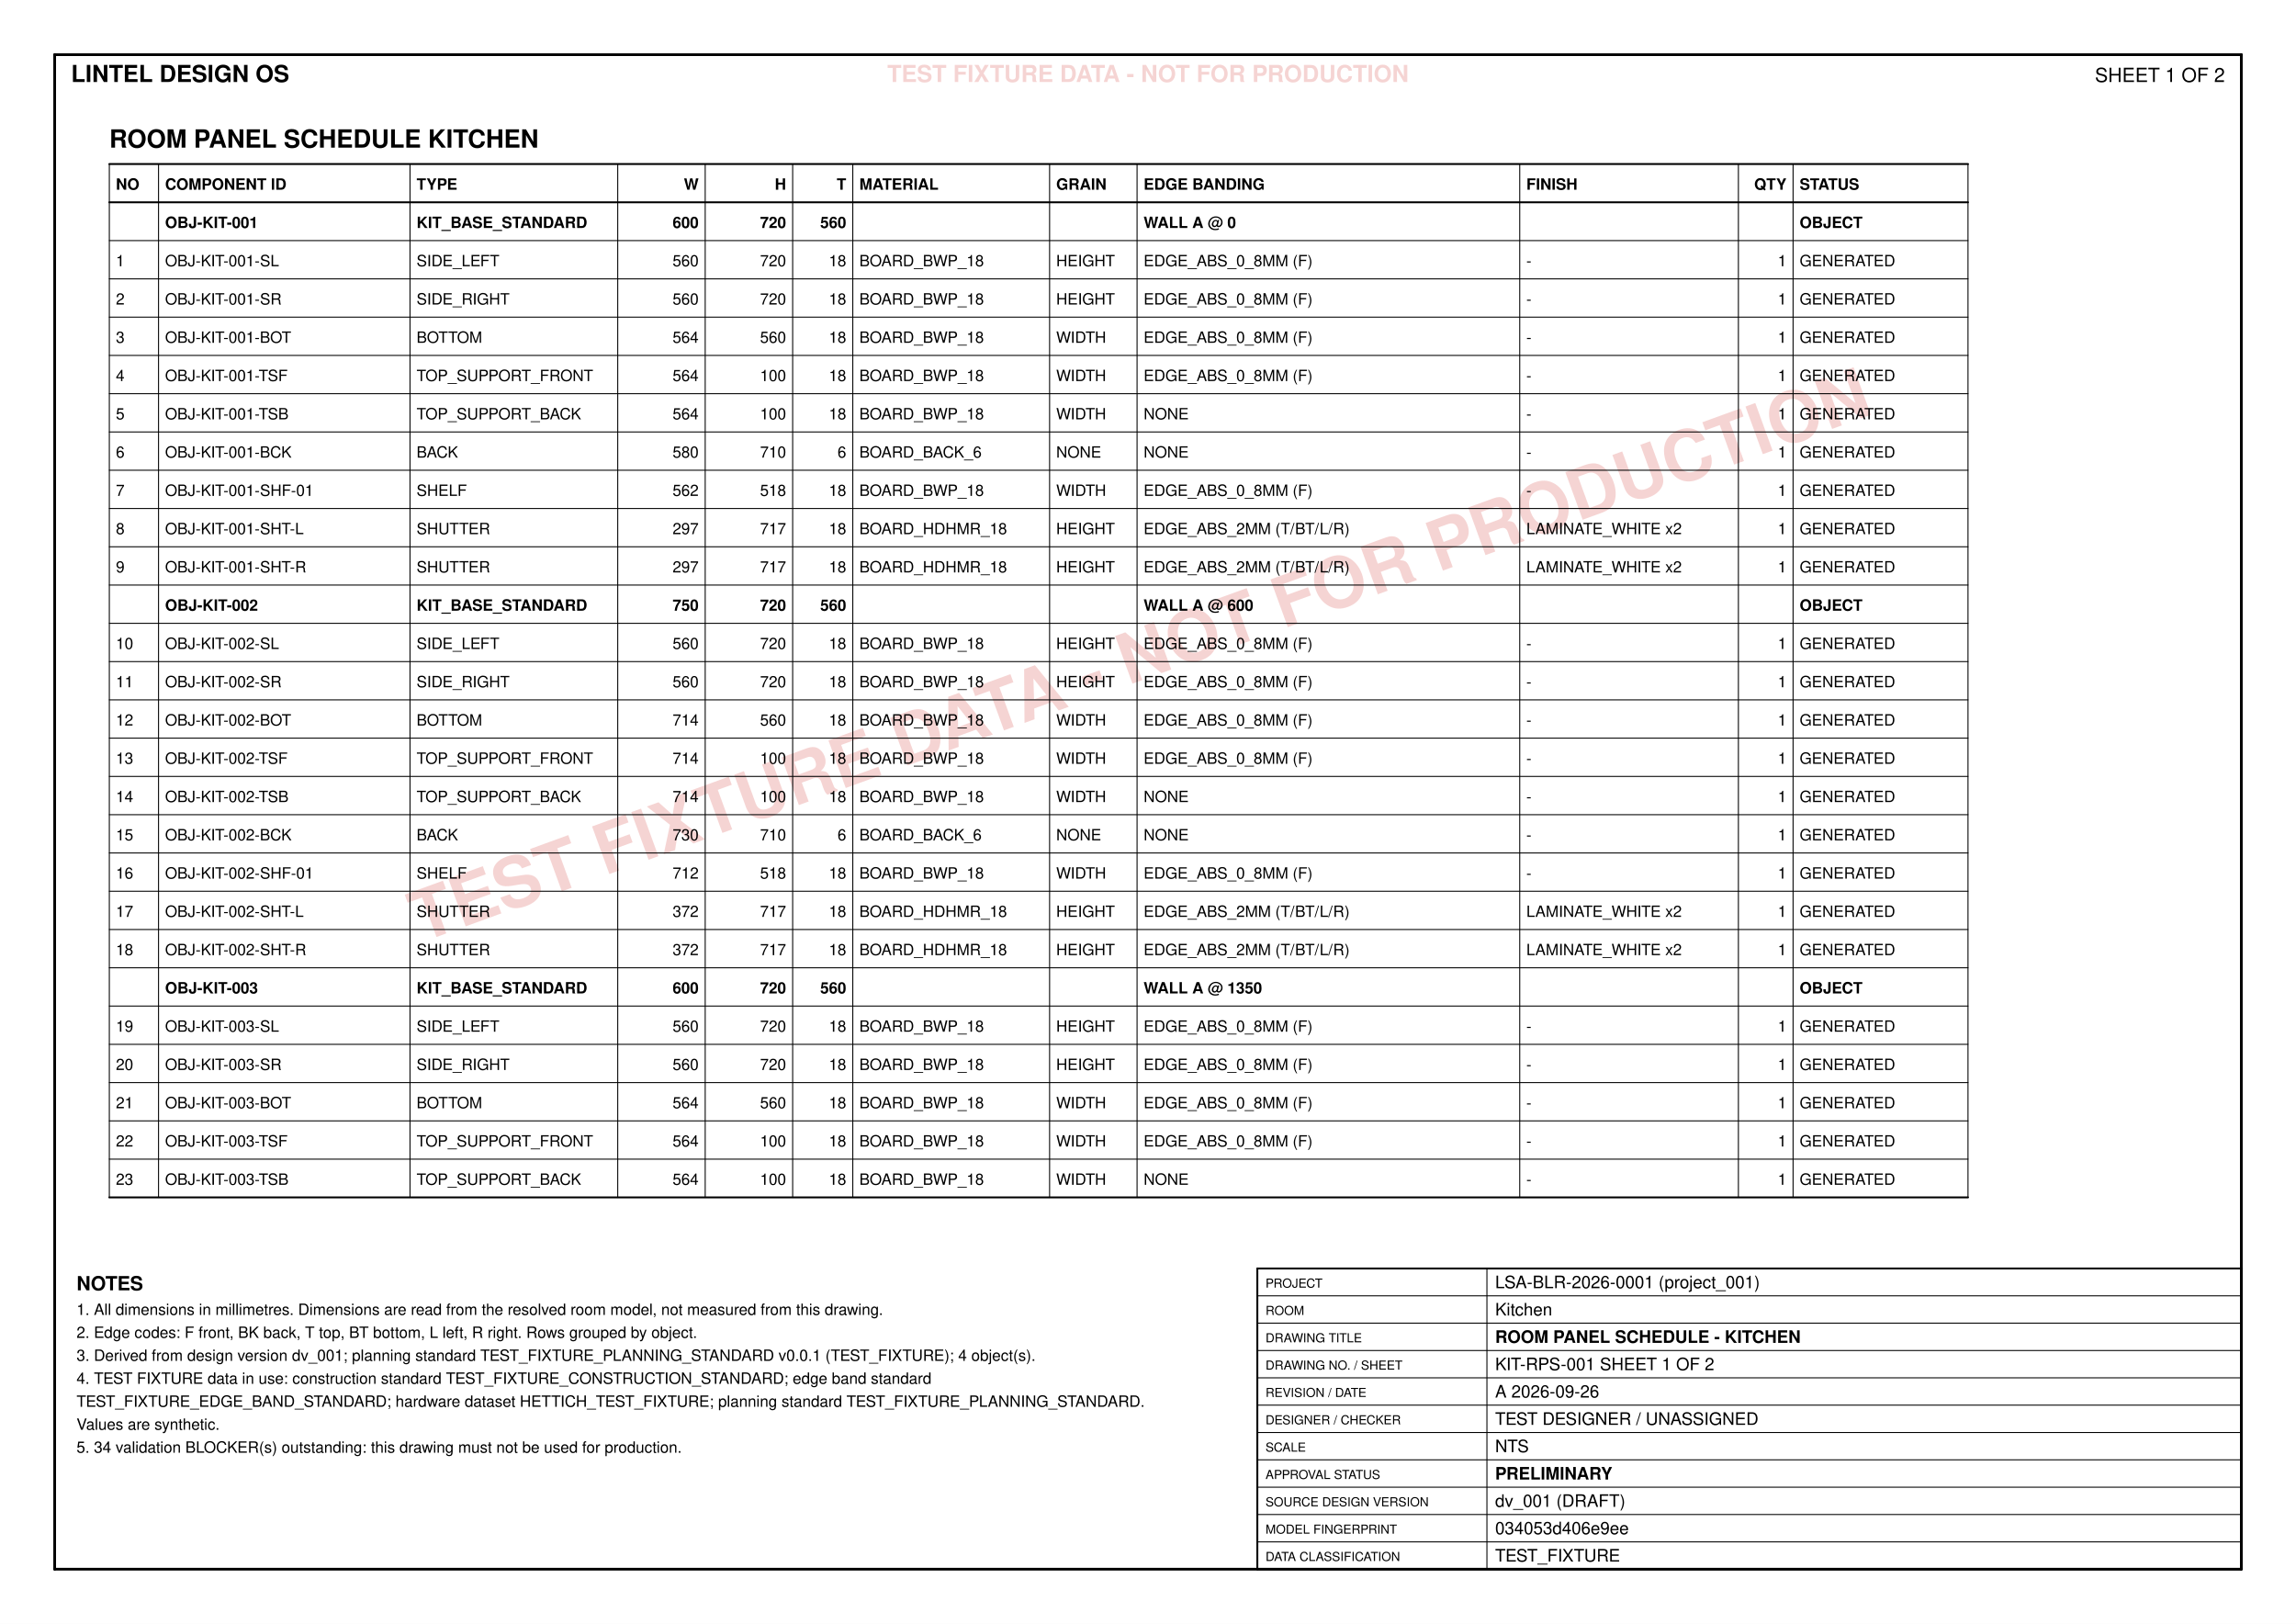
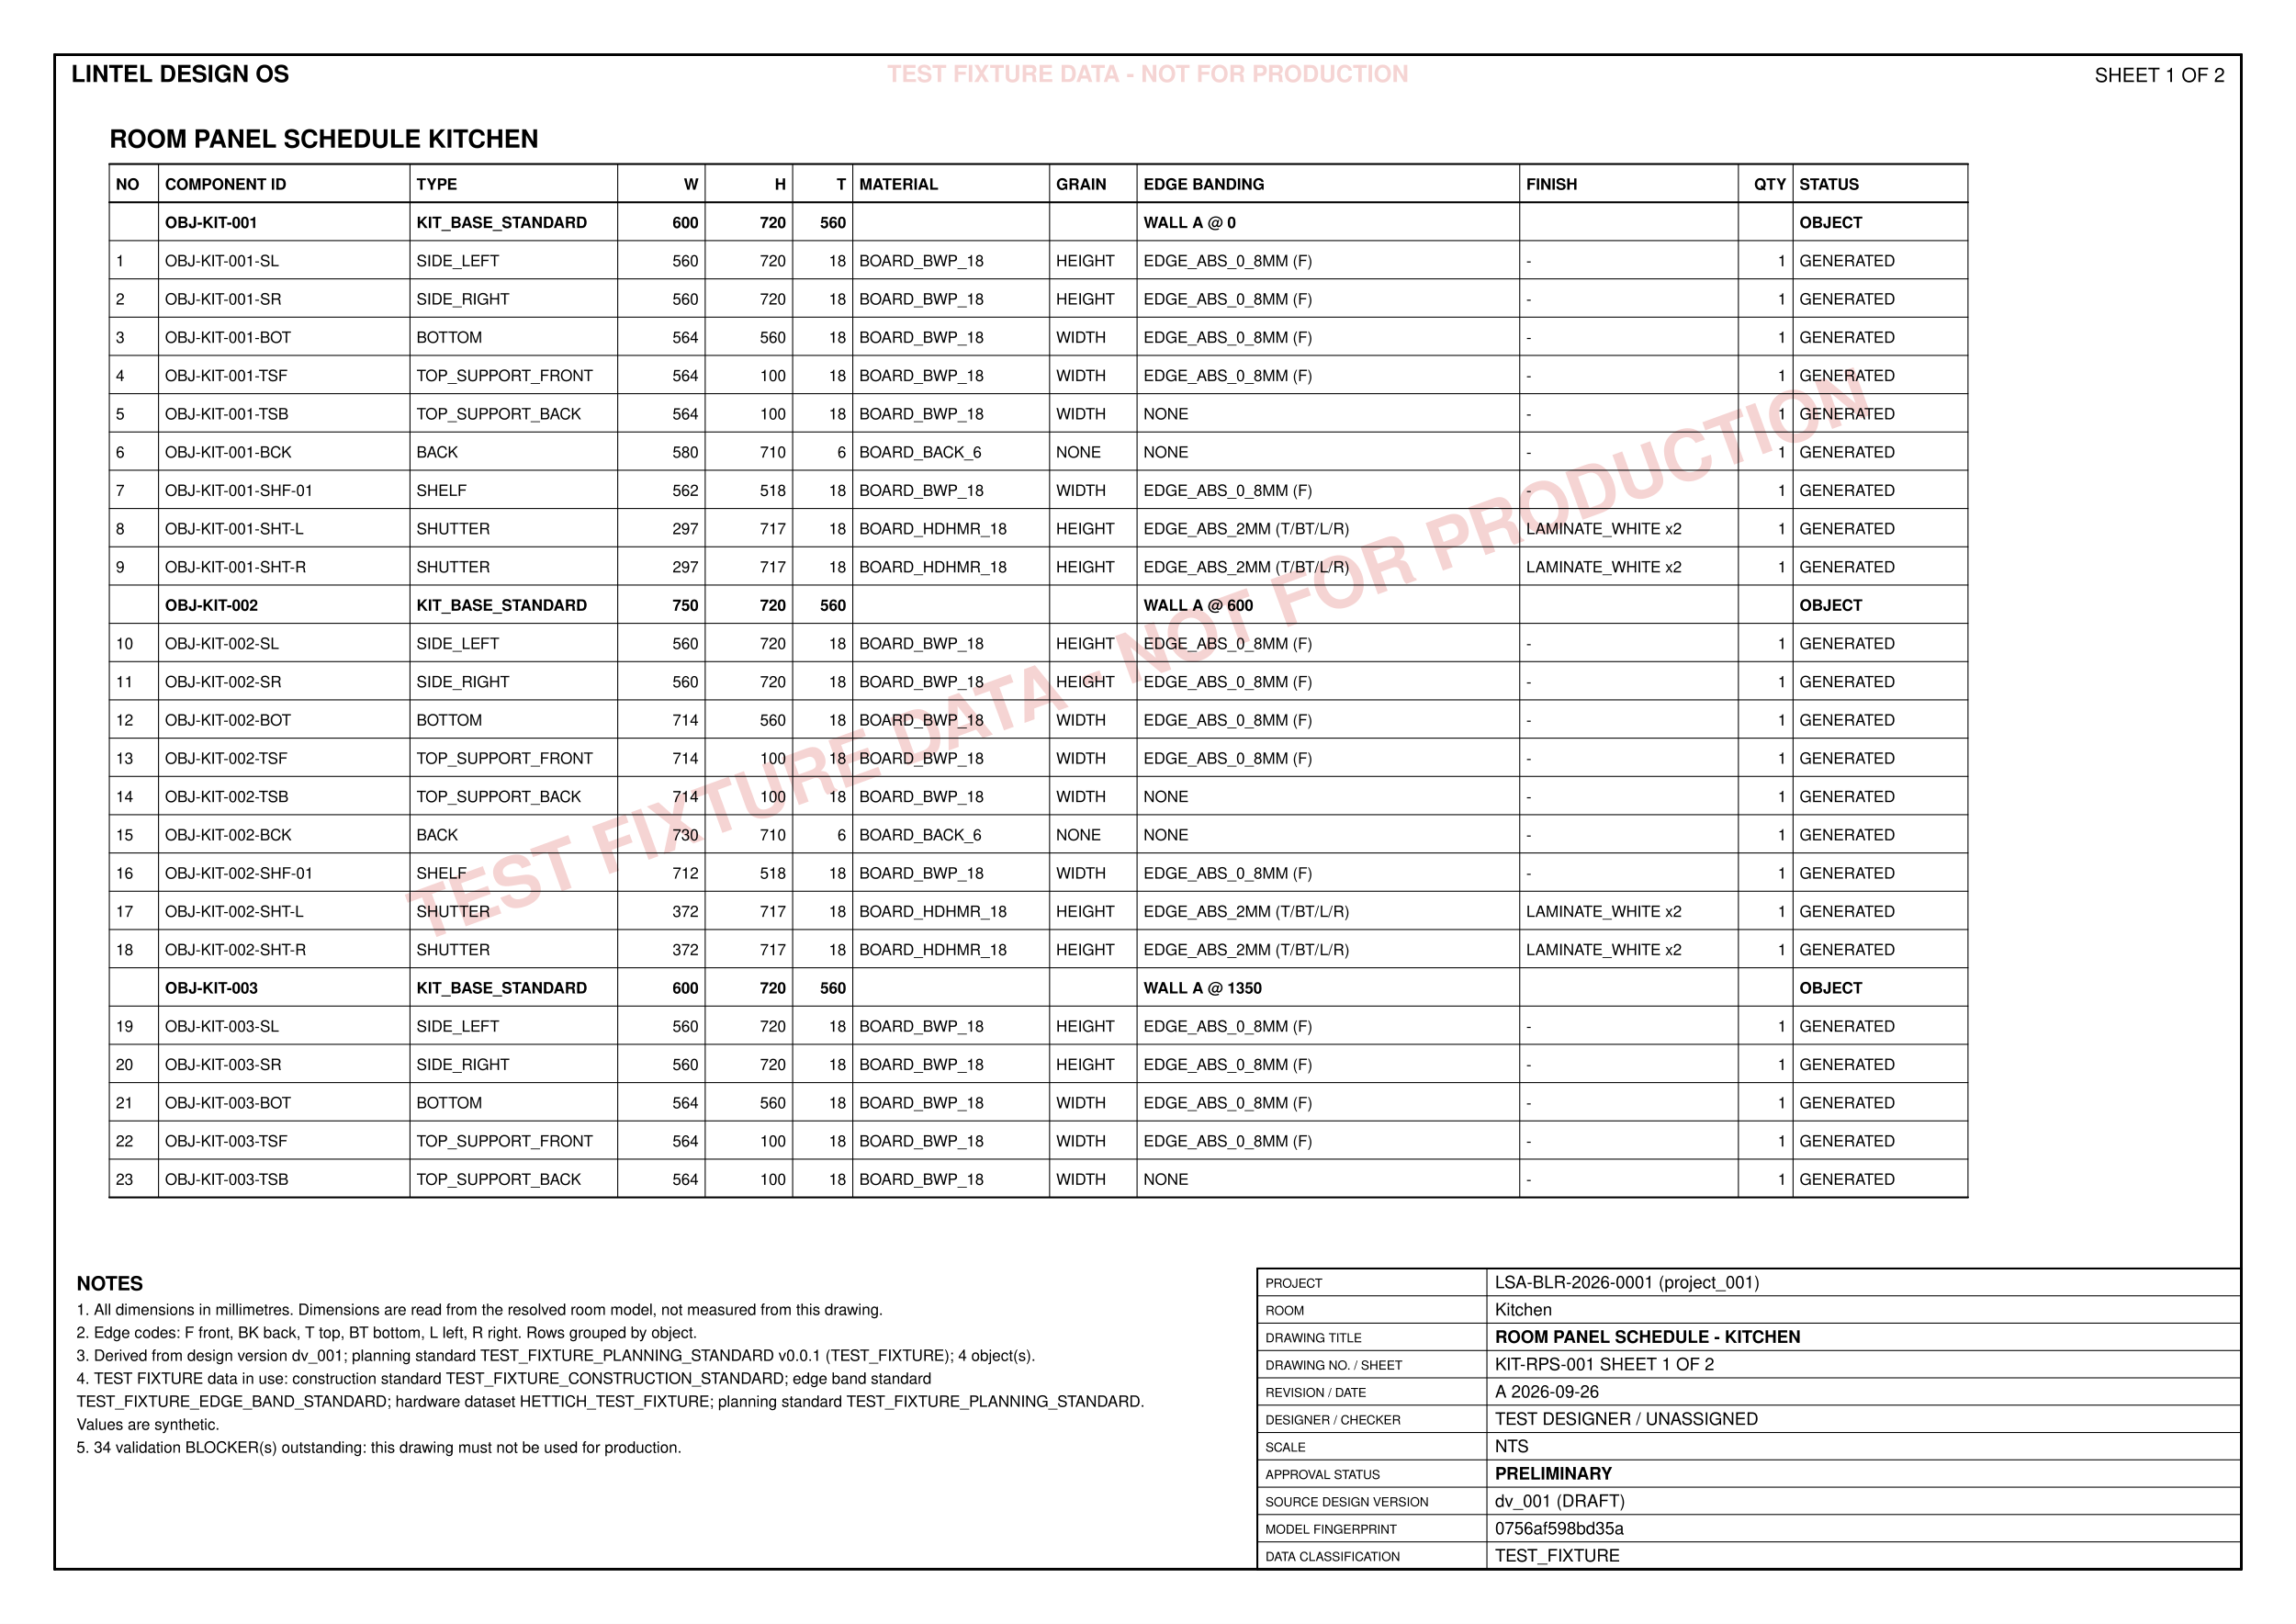
- <svg xmlns="http://www.w3.org/2000/svg" width="420mm" height="297mm" viewBox="0 0 420 297" data-drawing-id="DRW:dv_001:room_001:ROOM_PANEL_SCHEDULE:KIT-RPS-001:RA" data-drawing-type="ROOM_PANEL_SCHEDULE" data-status="PRELIMINARY" data-design-version="dv_001" data-model-fingerprint="034053d406e9ee" data-classification="TEST_FIXTURE" data-content-hash="0c5b1b25556436" data-sheet="1/2" data-room-id="room_001" data-objects="obj_001,obj_002,obj_003,obj_004">
+ <svg xmlns="http://www.w3.org/2000/svg" width="420mm" height="297mm" viewBox="0 0 420 297" data-drawing-id="DRW:dv_001:room_001:ROOM_PANEL_SCHEDULE:KIT-RPS-001:RA" data-drawing-type="ROOM_PANEL_SCHEDULE" data-status="PRELIMINARY" data-design-version="dv_001" data-model-fingerprint="0756af598bd35a" data-classification="TEST_FIXTURE" data-content-hash="15fdbb87a566f3" data-sheet="1/2" data-room-id="room_001" data-objects="obj_001,obj_002,obj_003,obj_004">
  <rect x="0" y="0" width="420" height="297" fill="#ffffff" />
  <g id="WATERMARK" fill="#d9534f" stroke="#d9534f" opacity="0.25" font-family="Helvetica, Arial, sans-serif" stroke-linecap="round">
    <text stroke="none" x="210" y="124" font-size="12.714" text-anchor="middle" font-weight="bold" transform="rotate(-20 210 124)">TEST FIXTURE DATA - NOT FOR PRODUCTION</text>
    <text stroke="none" x="210" y="15" font-size="4.286" text-anchor="middle" font-weight="bold">TEST FIXTURE DATA - NOT FOR PRODUCTION</text>
  </g>
  <g id="BORDER" fill="#000000" stroke="#000000" font-family="Helvetica, Arial, sans-serif" stroke-linecap="round">
    <line fill="none" x1="10" y1="10" x2="410" y2="10" stroke-width="0.5" />
    <line fill="none" x1="410" y1="10" x2="410" y2="287" stroke-width="0.5" />
    <line fill="none" x1="410" y1="287" x2="10" y2="287" stroke-width="0.5" />
    <line fill="none" x1="10" y1="287" x2="10" y2="10" stroke-width="0.5" />
    <text stroke="none" x="13" y="15" font-size="4.286" text-anchor="start" font-weight="bold">LINTEL DESIGN OS</text>
    <text stroke="none" x="407" y="15" font-size="3.571" text-anchor="end">SHEET 1 OF 2</text>
  </g>
  <g id="ANNOTATION" fill="#000000" stroke="#000000" font-family="Helvetica, Arial, sans-serif" stroke-linecap="round">
    <text stroke="none" x="14" y="236" font-size="3.571" text-anchor="start" font-weight="bold">NOTES</text>
    <text stroke="none" x="14" y="240.5" font-size="2.857" text-anchor="start">1. All dimensions in millimetres. Dimensions are read from the resolved room model, not measured from this drawing.</text>
    <text stroke="none" x="14" y="244.7" font-size="2.857" text-anchor="start">2. Edge codes: F front, BK back, T top, BT bottom, L left, R right. Rows grouped by object.</text>
    <text stroke="none" x="14" y="248.9" font-size="2.857" text-anchor="start">3. Derived from design version dv_001; planning standard TEST_FIXTURE_PLANNING_STANDARD v0.0.1 (TEST_FIXTURE); 4 object(s).</text>
    <text stroke="none" x="14" y="253.1" font-size="2.857" text-anchor="start">4. TEST FIXTURE data in use: construction standard TEST_FIXTURE_CONSTRUCTION_STANDARD; edge band standard</text>
    <text stroke="none" x="14" y="257.3" font-size="2.857" text-anchor="start">   TEST_FIXTURE_EDGE_BAND_STANDARD; hardware dataset HETTICH_TEST_FIXTURE; planning standard TEST_FIXTURE_PLANNING_STANDARD.</text>
    <text stroke="none" x="14" y="261.5" font-size="2.857" text-anchor="start">   Values are synthetic.</text>
    <text stroke="none" x="14" y="265.7" font-size="2.857" text-anchor="start">5. 34 validation BLOCKER(s) outstanding: this drawing must not be used for production.</text>
  </g>
  <g id="TABLE" fill="#000000" stroke="#000000" font-family="Helvetica, Arial, sans-serif" stroke-linecap="round">
    <text stroke="none" x="20" y="27" font-size="4.571" text-anchor="start" font-weight="bold">ROOM PANEL SCHEDULE  KITCHEN</text>
    <line fill="none" x1="20" y1="30" x2="360" y2="30" stroke-width="0.35" />
    <line fill="none" x1="20" y1="37" x2="360" y2="37" stroke-width="0.35" />
    <line fill="none" x1="20" y1="44" x2="360" y2="44" stroke-width="0.18" />
    <line fill="none" x1="20" y1="51" x2="360" y2="51" stroke-width="0.18" />
    <line fill="none" x1="20" y1="58" x2="360" y2="58" stroke-width="0.18" />
    <line fill="none" x1="20" y1="65" x2="360" y2="65" stroke-width="0.18" />
    <line fill="none" x1="20" y1="72" x2="360" y2="72" stroke-width="0.18" />
    <line fill="none" x1="20" y1="79" x2="360" y2="79" stroke-width="0.18" />
    <line fill="none" x1="20" y1="86" x2="360" y2="86" stroke-width="0.18" />
    <line fill="none" x1="20" y1="93" x2="360" y2="93" stroke-width="0.18" />
    <line fill="none" x1="20" y1="100" x2="360" y2="100" stroke-width="0.18" />
    <line fill="none" x1="20" y1="107" x2="360" y2="107" stroke-width="0.18" />
    <line fill="none" x1="20" y1="114" x2="360" y2="114" stroke-width="0.18" />
    <line fill="none" x1="20" y1="121" x2="360" y2="121" stroke-width="0.18" />
    <line fill="none" x1="20" y1="128" x2="360" y2="128" stroke-width="0.18" />
    <line fill="none" x1="20" y1="135" x2="360" y2="135" stroke-width="0.18" />
    <line fill="none" x1="20" y1="142" x2="360" y2="142" stroke-width="0.18" />
    <line fill="none" x1="20" y1="149" x2="360" y2="149" stroke-width="0.18" />
    <line fill="none" x1="20" y1="156" x2="360" y2="156" stroke-width="0.18" />
    <line fill="none" x1="20" y1="163" x2="360" y2="163" stroke-width="0.18" />
    <line fill="none" x1="20" y1="170" x2="360" y2="170" stroke-width="0.18" />
    <line fill="none" x1="20" y1="177" x2="360" y2="177" stroke-width="0.18" />
    <line fill="none" x1="20" y1="184" x2="360" y2="184" stroke-width="0.18" />
    <line fill="none" x1="20" y1="191" x2="360" y2="191" stroke-width="0.18" />
    <line fill="none" x1="20" y1="198" x2="360" y2="198" stroke-width="0.18" />
    <line fill="none" x1="20" y1="205" x2="360" y2="205" stroke-width="0.18" />
    <line fill="none" x1="20" y1="212" x2="360" y2="212" stroke-width="0.18" />
    <line fill="none" x1="20" y1="219" x2="360" y2="219" stroke-width="0.35" />
    <line fill="none" x1="20" y1="30" x2="20" y2="219" stroke-width="0.18" />
    <line fill="none" x1="29" y1="30" x2="29" y2="219" stroke-width="0.18" />
    <line fill="none" x1="75" y1="30" x2="75" y2="219" stroke-width="0.18" />
    <line fill="none" x1="113" y1="30" x2="113" y2="219" stroke-width="0.18" />
    <line fill="none" x1="129" y1="30" x2="129" y2="219" stroke-width="0.18" />
    <line fill="none" x1="145" y1="30" x2="145" y2="219" stroke-width="0.18" />
    <line fill="none" x1="156" y1="30" x2="156" y2="219" stroke-width="0.18" />
    <line fill="none" x1="192" y1="30" x2="192" y2="219" stroke-width="0.18" />
    <line fill="none" x1="208" y1="30" x2="208" y2="219" stroke-width="0.18" />
    <line fill="none" x1="278" y1="30" x2="278" y2="219" stroke-width="0.18" />
    <line fill="none" x1="318" y1="30" x2="318" y2="219" stroke-width="0.18" />
    <line fill="none" x1="328" y1="30" x2="328" y2="219" stroke-width="0.18" />
    <line fill="none" x1="360" y1="30" x2="360" y2="219" stroke-width="0.18" />
    <text stroke="none" x="21.2" y="34.7" font-size="2.857" text-anchor="start" font-weight="bold">NO</text>
    <text stroke="none" x="30.2" y="34.7" font-size="2.857" text-anchor="start" font-weight="bold">COMPONENT ID</text>
    <text stroke="none" x="76.2" y="34.7" font-size="2.857" text-anchor="start" font-weight="bold">TYPE</text>
    <text stroke="none" x="127.8" y="34.7" font-size="2.857" text-anchor="end" font-weight="bold">W</text>
    <text stroke="none" x="143.8" y="34.7" font-size="2.857" text-anchor="end" font-weight="bold">H</text>
    <text stroke="none" x="154.8" y="34.7" font-size="2.857" text-anchor="end" font-weight="bold">T</text>
    <text stroke="none" x="157.2" y="34.7" font-size="2.857" text-anchor="start" font-weight="bold">MATERIAL</text>
    <text stroke="none" x="193.2" y="34.7" font-size="2.857" text-anchor="start" font-weight="bold">GRAIN</text>
    <text stroke="none" x="209.2" y="34.7" font-size="2.857" text-anchor="start" font-weight="bold">EDGE BANDING</text>
    <text stroke="none" x="279.2" y="34.7" font-size="2.857" text-anchor="start" font-weight="bold">FINISH</text>
    <text stroke="none" x="326.8" y="34.7" font-size="2.857" text-anchor="end" font-weight="bold">QTY</text>
    <text stroke="none" x="329.2" y="34.7" font-size="2.857" text-anchor="start" font-weight="bold">STATUS</text>
    <text stroke="none" x="21.2" y="41.7" font-size="2.857" text-anchor="start" font-weight="bold" />
    <text stroke="none" x="30.2" y="41.7" font-size="2.857" text-anchor="start" font-weight="bold">OBJ-KIT-001</text>
    <text stroke="none" x="76.2" y="41.7" font-size="2.857" text-anchor="start" font-weight="bold">KIT_BASE_STANDARD</text>
    <text stroke="none" x="127.8" y="41.7" font-size="2.857" text-anchor="end" font-weight="bold">600</text>
    <text stroke="none" x="143.8" y="41.7" font-size="2.857" text-anchor="end" font-weight="bold">720</text>
    <text stroke="none" x="154.8" y="41.7" font-size="2.857" text-anchor="end" font-weight="bold">560</text>
    <text stroke="none" x="157.2" y="41.7" font-size="2.857" text-anchor="start" font-weight="bold" />
    <text stroke="none" x="193.2" y="41.7" font-size="2.857" text-anchor="start" font-weight="bold" />
    <text stroke="none" x="209.2" y="41.7" font-size="2.857" text-anchor="start" font-weight="bold">WALL A @ 0</text>
    <text stroke="none" x="279.2" y="41.7" font-size="2.857" text-anchor="start" font-weight="bold" />
    <text stroke="none" x="326.8" y="41.7" font-size="2.857" text-anchor="end" font-weight="bold" />
    <text stroke="none" x="329.2" y="41.7" font-size="2.857" text-anchor="start" font-weight="bold">OBJECT</text>
    <text stroke="none" x="21.2" y="48.7" font-size="2.857" text-anchor="start">1</text>
    <text stroke="none" x="30.2" y="48.7" font-size="2.857" text-anchor="start">OBJ-KIT-001-SL</text>
    <text stroke="none" x="76.2" y="48.7" font-size="2.857" text-anchor="start">SIDE_LEFT</text>
    <text stroke="none" x="127.8" y="48.7" font-size="2.857" text-anchor="end">560</text>
    <text stroke="none" x="143.8" y="48.7" font-size="2.857" text-anchor="end">720</text>
    <text stroke="none" x="154.8" y="48.7" font-size="2.857" text-anchor="end">18</text>
    <text stroke="none" x="157.2" y="48.7" font-size="2.857" text-anchor="start">BOARD_BWP_18</text>
    <text stroke="none" x="193.2" y="48.7" font-size="2.857" text-anchor="start">HEIGHT</text>
    <text stroke="none" x="209.2" y="48.7" font-size="2.857" text-anchor="start">EDGE_ABS_0_8MM (F)</text>
    <text stroke="none" x="279.2" y="48.7" font-size="2.857" text-anchor="start">-</text>
    <text stroke="none" x="326.8" y="48.7" font-size="2.857" text-anchor="end">1</text>
    <text stroke="none" x="329.2" y="48.7" font-size="2.857" text-anchor="start">GENERATED</text>
    <text stroke="none" x="21.2" y="55.7" font-size="2.857" text-anchor="start">2</text>
    <text stroke="none" x="30.2" y="55.7" font-size="2.857" text-anchor="start">OBJ-KIT-001-SR</text>
    <text stroke="none" x="76.2" y="55.7" font-size="2.857" text-anchor="start">SIDE_RIGHT</text>
    <text stroke="none" x="127.8" y="55.7" font-size="2.857" text-anchor="end">560</text>
    <text stroke="none" x="143.8" y="55.7" font-size="2.857" text-anchor="end">720</text>
    <text stroke="none" x="154.8" y="55.7" font-size="2.857" text-anchor="end">18</text>
    <text stroke="none" x="157.2" y="55.7" font-size="2.857" text-anchor="start">BOARD_BWP_18</text>
    <text stroke="none" x="193.2" y="55.7" font-size="2.857" text-anchor="start">HEIGHT</text>
    <text stroke="none" x="209.2" y="55.7" font-size="2.857" text-anchor="start">EDGE_ABS_0_8MM (F)</text>
    <text stroke="none" x="279.2" y="55.7" font-size="2.857" text-anchor="start">-</text>
    <text stroke="none" x="326.8" y="55.7" font-size="2.857" text-anchor="end">1</text>
    <text stroke="none" x="329.2" y="55.7" font-size="2.857" text-anchor="start">GENERATED</text>
    <text stroke="none" x="21.2" y="62.7" font-size="2.857" text-anchor="start">3</text>
    <text stroke="none" x="30.2" y="62.7" font-size="2.857" text-anchor="start">OBJ-KIT-001-BOT</text>
    <text stroke="none" x="76.2" y="62.7" font-size="2.857" text-anchor="start">BOTTOM</text>
    <text stroke="none" x="127.8" y="62.7" font-size="2.857" text-anchor="end">564</text>
    <text stroke="none" x="143.8" y="62.7" font-size="2.857" text-anchor="end">560</text>
    <text stroke="none" x="154.8" y="62.7" font-size="2.857" text-anchor="end">18</text>
    <text stroke="none" x="157.2" y="62.7" font-size="2.857" text-anchor="start">BOARD_BWP_18</text>
    <text stroke="none" x="193.2" y="62.7" font-size="2.857" text-anchor="start">WIDTH</text>
    <text stroke="none" x="209.2" y="62.7" font-size="2.857" text-anchor="start">EDGE_ABS_0_8MM (F)</text>
    <text stroke="none" x="279.2" y="62.7" font-size="2.857" text-anchor="start">-</text>
    <text stroke="none" x="326.8" y="62.7" font-size="2.857" text-anchor="end">1</text>
    <text stroke="none" x="329.2" y="62.7" font-size="2.857" text-anchor="start">GENERATED</text>
    <text stroke="none" x="21.2" y="69.7" font-size="2.857" text-anchor="start">4</text>
    <text stroke="none" x="30.2" y="69.7" font-size="2.857" text-anchor="start">OBJ-KIT-001-TSF</text>
    <text stroke="none" x="76.2" y="69.7" font-size="2.857" text-anchor="start">TOP_SUPPORT_FRONT</text>
    <text stroke="none" x="127.8" y="69.7" font-size="2.857" text-anchor="end">564</text>
    <text stroke="none" x="143.8" y="69.7" font-size="2.857" text-anchor="end">100</text>
    <text stroke="none" x="154.8" y="69.7" font-size="2.857" text-anchor="end">18</text>
    <text stroke="none" x="157.2" y="69.7" font-size="2.857" text-anchor="start">BOARD_BWP_18</text>
    <text stroke="none" x="193.2" y="69.7" font-size="2.857" text-anchor="start">WIDTH</text>
    <text stroke="none" x="209.2" y="69.7" font-size="2.857" text-anchor="start">EDGE_ABS_0_8MM (F)</text>
    <text stroke="none" x="279.2" y="69.7" font-size="2.857" text-anchor="start">-</text>
    <text stroke="none" x="326.8" y="69.7" font-size="2.857" text-anchor="end">1</text>
    <text stroke="none" x="329.2" y="69.7" font-size="2.857" text-anchor="start">GENERATED</text>
    <text stroke="none" x="21.2" y="76.7" font-size="2.857" text-anchor="start">5</text>
    <text stroke="none" x="30.2" y="76.7" font-size="2.857" text-anchor="start">OBJ-KIT-001-TSB</text>
    <text stroke="none" x="76.2" y="76.7" font-size="2.857" text-anchor="start">TOP_SUPPORT_BACK</text>
    <text stroke="none" x="127.8" y="76.7" font-size="2.857" text-anchor="end">564</text>
    <text stroke="none" x="143.8" y="76.7" font-size="2.857" text-anchor="end">100</text>
    <text stroke="none" x="154.8" y="76.7" font-size="2.857" text-anchor="end">18</text>
    <text stroke="none" x="157.2" y="76.7" font-size="2.857" text-anchor="start">BOARD_BWP_18</text>
    <text stroke="none" x="193.2" y="76.7" font-size="2.857" text-anchor="start">WIDTH</text>
    <text stroke="none" x="209.2" y="76.7" font-size="2.857" text-anchor="start">NONE</text>
    <text stroke="none" x="279.2" y="76.7" font-size="2.857" text-anchor="start">-</text>
    <text stroke="none" x="326.8" y="76.7" font-size="2.857" text-anchor="end">1</text>
    <text stroke="none" x="329.2" y="76.7" font-size="2.857" text-anchor="start">GENERATED</text>
    <text stroke="none" x="21.2" y="83.7" font-size="2.857" text-anchor="start">6</text>
    <text stroke="none" x="30.2" y="83.7" font-size="2.857" text-anchor="start">OBJ-KIT-001-BCK</text>
    <text stroke="none" x="76.2" y="83.7" font-size="2.857" text-anchor="start">BACK</text>
    <text stroke="none" x="127.8" y="83.7" font-size="2.857" text-anchor="end">580</text>
    <text stroke="none" x="143.8" y="83.7" font-size="2.857" text-anchor="end">710</text>
    <text stroke="none" x="154.8" y="83.7" font-size="2.857" text-anchor="end">6</text>
    <text stroke="none" x="157.2" y="83.7" font-size="2.857" text-anchor="start">BOARD_BACK_6</text>
    <text stroke="none" x="193.2" y="83.7" font-size="2.857" text-anchor="start">NONE</text>
    <text stroke="none" x="209.2" y="83.7" font-size="2.857" text-anchor="start">NONE</text>
    <text stroke="none" x="279.2" y="83.7" font-size="2.857" text-anchor="start">-</text>
    <text stroke="none" x="326.8" y="83.7" font-size="2.857" text-anchor="end">1</text>
    <text stroke="none" x="329.2" y="83.7" font-size="2.857" text-anchor="start">GENERATED</text>
    <text stroke="none" x="21.2" y="90.7" font-size="2.857" text-anchor="start">7</text>
    <text stroke="none" x="30.2" y="90.7" font-size="2.857" text-anchor="start">OBJ-KIT-001-SHF-01</text>
    <text stroke="none" x="76.2" y="90.7" font-size="2.857" text-anchor="start">SHELF</text>
    <text stroke="none" x="127.8" y="90.7" font-size="2.857" text-anchor="end">562</text>
    <text stroke="none" x="143.8" y="90.7" font-size="2.857" text-anchor="end">518</text>
    <text stroke="none" x="154.8" y="90.7" font-size="2.857" text-anchor="end">18</text>
    <text stroke="none" x="157.2" y="90.7" font-size="2.857" text-anchor="start">BOARD_BWP_18</text>
    <text stroke="none" x="193.2" y="90.7" font-size="2.857" text-anchor="start">WIDTH</text>
    <text stroke="none" x="209.2" y="90.7" font-size="2.857" text-anchor="start">EDGE_ABS_0_8MM (F)</text>
    <text stroke="none" x="279.2" y="90.7" font-size="2.857" text-anchor="start">-</text>
    <text stroke="none" x="326.8" y="90.7" font-size="2.857" text-anchor="end">1</text>
    <text stroke="none" x="329.2" y="90.7" font-size="2.857" text-anchor="start">GENERATED</text>
    <text stroke="none" x="21.2" y="97.7" font-size="2.857" text-anchor="start">8</text>
    <text stroke="none" x="30.2" y="97.7" font-size="2.857" text-anchor="start">OBJ-KIT-001-SHT-L</text>
    <text stroke="none" x="76.2" y="97.7" font-size="2.857" text-anchor="start">SHUTTER</text>
    <text stroke="none" x="127.8" y="97.7" font-size="2.857" text-anchor="end">297</text>
    <text stroke="none" x="143.8" y="97.7" font-size="2.857" text-anchor="end">717</text>
    <text stroke="none" x="154.8" y="97.7" font-size="2.857" text-anchor="end">18</text>
    <text stroke="none" x="157.2" y="97.7" font-size="2.857" text-anchor="start">BOARD_HDHMR_18</text>
    <text stroke="none" x="193.2" y="97.7" font-size="2.857" text-anchor="start">HEIGHT</text>
    <text stroke="none" x="209.2" y="97.7" font-size="2.857" text-anchor="start">EDGE_ABS_2MM (T/BT/L/R)</text>
    <text stroke="none" x="279.2" y="97.7" font-size="2.857" text-anchor="start">LAMINATE_WHITE x2</text>
    <text stroke="none" x="326.8" y="97.7" font-size="2.857" text-anchor="end">1</text>
    <text stroke="none" x="329.2" y="97.7" font-size="2.857" text-anchor="start">GENERATED</text>
    <text stroke="none" x="21.2" y="104.7" font-size="2.857" text-anchor="start">9</text>
    <text stroke="none" x="30.2" y="104.7" font-size="2.857" text-anchor="start">OBJ-KIT-001-SHT-R</text>
    <text stroke="none" x="76.2" y="104.7" font-size="2.857" text-anchor="start">SHUTTER</text>
    <text stroke="none" x="127.8" y="104.7" font-size="2.857" text-anchor="end">297</text>
    <text stroke="none" x="143.8" y="104.7" font-size="2.857" text-anchor="end">717</text>
    <text stroke="none" x="154.8" y="104.7" font-size="2.857" text-anchor="end">18</text>
    <text stroke="none" x="157.2" y="104.7" font-size="2.857" text-anchor="start">BOARD_HDHMR_18</text>
    <text stroke="none" x="193.2" y="104.7" font-size="2.857" text-anchor="start">HEIGHT</text>
    <text stroke="none" x="209.2" y="104.7" font-size="2.857" text-anchor="start">EDGE_ABS_2MM (T/BT/L/R)</text>
    <text stroke="none" x="279.2" y="104.7" font-size="2.857" text-anchor="start">LAMINATE_WHITE x2</text>
    <text stroke="none" x="326.8" y="104.7" font-size="2.857" text-anchor="end">1</text>
    <text stroke="none" x="329.2" y="104.7" font-size="2.857" text-anchor="start">GENERATED</text>
    <text stroke="none" x="21.2" y="111.7" font-size="2.857" text-anchor="start" font-weight="bold" />
    <text stroke="none" x="30.2" y="111.7" font-size="2.857" text-anchor="start" font-weight="bold">OBJ-KIT-002</text>
    <text stroke="none" x="76.2" y="111.7" font-size="2.857" text-anchor="start" font-weight="bold">KIT_BASE_STANDARD</text>
    <text stroke="none" x="127.8" y="111.7" font-size="2.857" text-anchor="end" font-weight="bold">750</text>
    <text stroke="none" x="143.8" y="111.7" font-size="2.857" text-anchor="end" font-weight="bold">720</text>
    <text stroke="none" x="154.8" y="111.7" font-size="2.857" text-anchor="end" font-weight="bold">560</text>
    <text stroke="none" x="157.2" y="111.7" font-size="2.857" text-anchor="start" font-weight="bold" />
    <text stroke="none" x="193.2" y="111.7" font-size="2.857" text-anchor="start" font-weight="bold" />
    <text stroke="none" x="209.2" y="111.7" font-size="2.857" text-anchor="start" font-weight="bold">WALL A @ 600</text>
    <text stroke="none" x="279.2" y="111.7" font-size="2.857" text-anchor="start" font-weight="bold" />
    <text stroke="none" x="326.8" y="111.7" font-size="2.857" text-anchor="end" font-weight="bold" />
    <text stroke="none" x="329.2" y="111.7" font-size="2.857" text-anchor="start" font-weight="bold">OBJECT</text>
    <text stroke="none" x="21.2" y="118.7" font-size="2.857" text-anchor="start">10</text>
    <text stroke="none" x="30.2" y="118.7" font-size="2.857" text-anchor="start">OBJ-KIT-002-SL</text>
    <text stroke="none" x="76.2" y="118.7" font-size="2.857" text-anchor="start">SIDE_LEFT</text>
    <text stroke="none" x="127.8" y="118.7" font-size="2.857" text-anchor="end">560</text>
    <text stroke="none" x="143.8" y="118.7" font-size="2.857" text-anchor="end">720</text>
    <text stroke="none" x="154.8" y="118.7" font-size="2.857" text-anchor="end">18</text>
    <text stroke="none" x="157.2" y="118.7" font-size="2.857" text-anchor="start">BOARD_BWP_18</text>
    <text stroke="none" x="193.2" y="118.7" font-size="2.857" text-anchor="start">HEIGHT</text>
    <text stroke="none" x="209.2" y="118.7" font-size="2.857" text-anchor="start">EDGE_ABS_0_8MM (F)</text>
    <text stroke="none" x="279.2" y="118.7" font-size="2.857" text-anchor="start">-</text>
    <text stroke="none" x="326.8" y="118.7" font-size="2.857" text-anchor="end">1</text>
    <text stroke="none" x="329.2" y="118.7" font-size="2.857" text-anchor="start">GENERATED</text>
    <text stroke="none" x="21.2" y="125.7" font-size="2.857" text-anchor="start">11</text>
    <text stroke="none" x="30.2" y="125.7" font-size="2.857" text-anchor="start">OBJ-KIT-002-SR</text>
    <text stroke="none" x="76.2" y="125.7" font-size="2.857" text-anchor="start">SIDE_RIGHT</text>
    <text stroke="none" x="127.8" y="125.7" font-size="2.857" text-anchor="end">560</text>
    <text stroke="none" x="143.8" y="125.7" font-size="2.857" text-anchor="end">720</text>
    <text stroke="none" x="154.8" y="125.7" font-size="2.857" text-anchor="end">18</text>
    <text stroke="none" x="157.2" y="125.7" font-size="2.857" text-anchor="start">BOARD_BWP_18</text>
    <text stroke="none" x="193.2" y="125.7" font-size="2.857" text-anchor="start">HEIGHT</text>
    <text stroke="none" x="209.2" y="125.7" font-size="2.857" text-anchor="start">EDGE_ABS_0_8MM (F)</text>
    <text stroke="none" x="279.2" y="125.7" font-size="2.857" text-anchor="start">-</text>
    <text stroke="none" x="326.8" y="125.7" font-size="2.857" text-anchor="end">1</text>
    <text stroke="none" x="329.2" y="125.7" font-size="2.857" text-anchor="start">GENERATED</text>
    <text stroke="none" x="21.2" y="132.7" font-size="2.857" text-anchor="start">12</text>
    <text stroke="none" x="30.2" y="132.7" font-size="2.857" text-anchor="start">OBJ-KIT-002-BOT</text>
    <text stroke="none" x="76.2" y="132.7" font-size="2.857" text-anchor="start">BOTTOM</text>
    <text stroke="none" x="127.8" y="132.7" font-size="2.857" text-anchor="end">714</text>
    <text stroke="none" x="143.8" y="132.7" font-size="2.857" text-anchor="end">560</text>
    <text stroke="none" x="154.8" y="132.7" font-size="2.857" text-anchor="end">18</text>
    <text stroke="none" x="157.2" y="132.7" font-size="2.857" text-anchor="start">BOARD_BWP_18</text>
    <text stroke="none" x="193.2" y="132.7" font-size="2.857" text-anchor="start">WIDTH</text>
    <text stroke="none" x="209.2" y="132.7" font-size="2.857" text-anchor="start">EDGE_ABS_0_8MM (F)</text>
    <text stroke="none" x="279.2" y="132.7" font-size="2.857" text-anchor="start">-</text>
    <text stroke="none" x="326.8" y="132.7" font-size="2.857" text-anchor="end">1</text>
    <text stroke="none" x="329.2" y="132.7" font-size="2.857" text-anchor="start">GENERATED</text>
    <text stroke="none" x="21.2" y="139.7" font-size="2.857" text-anchor="start">13</text>
    <text stroke="none" x="30.2" y="139.7" font-size="2.857" text-anchor="start">OBJ-KIT-002-TSF</text>
    <text stroke="none" x="76.2" y="139.7" font-size="2.857" text-anchor="start">TOP_SUPPORT_FRONT</text>
    <text stroke="none" x="127.8" y="139.7" font-size="2.857" text-anchor="end">714</text>
    <text stroke="none" x="143.8" y="139.7" font-size="2.857" text-anchor="end">100</text>
    <text stroke="none" x="154.8" y="139.7" font-size="2.857" text-anchor="end">18</text>
    <text stroke="none" x="157.2" y="139.7" font-size="2.857" text-anchor="start">BOARD_BWP_18</text>
    <text stroke="none" x="193.2" y="139.7" font-size="2.857" text-anchor="start">WIDTH</text>
    <text stroke="none" x="209.2" y="139.7" font-size="2.857" text-anchor="start">EDGE_ABS_0_8MM (F)</text>
    <text stroke="none" x="279.2" y="139.7" font-size="2.857" text-anchor="start">-</text>
    <text stroke="none" x="326.8" y="139.7" font-size="2.857" text-anchor="end">1</text>
    <text stroke="none" x="329.2" y="139.7" font-size="2.857" text-anchor="start">GENERATED</text>
    <text stroke="none" x="21.2" y="146.7" font-size="2.857" text-anchor="start">14</text>
    <text stroke="none" x="30.2" y="146.7" font-size="2.857" text-anchor="start">OBJ-KIT-002-TSB</text>
    <text stroke="none" x="76.2" y="146.7" font-size="2.857" text-anchor="start">TOP_SUPPORT_BACK</text>
    <text stroke="none" x="127.8" y="146.7" font-size="2.857" text-anchor="end">714</text>
    <text stroke="none" x="143.8" y="146.7" font-size="2.857" text-anchor="end">100</text>
    <text stroke="none" x="154.8" y="146.7" font-size="2.857" text-anchor="end">18</text>
    <text stroke="none" x="157.2" y="146.7" font-size="2.857" text-anchor="start">BOARD_BWP_18</text>
    <text stroke="none" x="193.2" y="146.7" font-size="2.857" text-anchor="start">WIDTH</text>
    <text stroke="none" x="209.2" y="146.7" font-size="2.857" text-anchor="start">NONE</text>
    <text stroke="none" x="279.2" y="146.7" font-size="2.857" text-anchor="start">-</text>
    <text stroke="none" x="326.8" y="146.7" font-size="2.857" text-anchor="end">1</text>
    <text stroke="none" x="329.2" y="146.7" font-size="2.857" text-anchor="start">GENERATED</text>
    <text stroke="none" x="21.2" y="153.7" font-size="2.857" text-anchor="start">15</text>
    <text stroke="none" x="30.2" y="153.7" font-size="2.857" text-anchor="start">OBJ-KIT-002-BCK</text>
    <text stroke="none" x="76.2" y="153.7" font-size="2.857" text-anchor="start">BACK</text>
    <text stroke="none" x="127.8" y="153.7" font-size="2.857" text-anchor="end">730</text>
    <text stroke="none" x="143.8" y="153.7" font-size="2.857" text-anchor="end">710</text>
    <text stroke="none" x="154.8" y="153.7" font-size="2.857" text-anchor="end">6</text>
    <text stroke="none" x="157.2" y="153.7" font-size="2.857" text-anchor="start">BOARD_BACK_6</text>
    <text stroke="none" x="193.2" y="153.7" font-size="2.857" text-anchor="start">NONE</text>
    <text stroke="none" x="209.2" y="153.7" font-size="2.857" text-anchor="start">NONE</text>
    <text stroke="none" x="279.2" y="153.7" font-size="2.857" text-anchor="start">-</text>
    <text stroke="none" x="326.8" y="153.7" font-size="2.857" text-anchor="end">1</text>
    <text stroke="none" x="329.2" y="153.7" font-size="2.857" text-anchor="start">GENERATED</text>
    <text stroke="none" x="21.2" y="160.7" font-size="2.857" text-anchor="start">16</text>
    <text stroke="none" x="30.2" y="160.7" font-size="2.857" text-anchor="start">OBJ-KIT-002-SHF-01</text>
    <text stroke="none" x="76.2" y="160.7" font-size="2.857" text-anchor="start">SHELF</text>
    <text stroke="none" x="127.8" y="160.7" font-size="2.857" text-anchor="end">712</text>
    <text stroke="none" x="143.8" y="160.7" font-size="2.857" text-anchor="end">518</text>
    <text stroke="none" x="154.8" y="160.7" font-size="2.857" text-anchor="end">18</text>
    <text stroke="none" x="157.2" y="160.7" font-size="2.857" text-anchor="start">BOARD_BWP_18</text>
    <text stroke="none" x="193.2" y="160.7" font-size="2.857" text-anchor="start">WIDTH</text>
    <text stroke="none" x="209.2" y="160.7" font-size="2.857" text-anchor="start">EDGE_ABS_0_8MM (F)</text>
    <text stroke="none" x="279.2" y="160.7" font-size="2.857" text-anchor="start">-</text>
    <text stroke="none" x="326.8" y="160.7" font-size="2.857" text-anchor="end">1</text>
    <text stroke="none" x="329.2" y="160.7" font-size="2.857" text-anchor="start">GENERATED</text>
    <text stroke="none" x="21.2" y="167.7" font-size="2.857" text-anchor="start">17</text>
    <text stroke="none" x="30.2" y="167.7" font-size="2.857" text-anchor="start">OBJ-KIT-002-SHT-L</text>
    <text stroke="none" x="76.2" y="167.7" font-size="2.857" text-anchor="start">SHUTTER</text>
    <text stroke="none" x="127.8" y="167.7" font-size="2.857" text-anchor="end">372</text>
    <text stroke="none" x="143.8" y="167.7" font-size="2.857" text-anchor="end">717</text>
    <text stroke="none" x="154.8" y="167.7" font-size="2.857" text-anchor="end">18</text>
    <text stroke="none" x="157.2" y="167.7" font-size="2.857" text-anchor="start">BOARD_HDHMR_18</text>
    <text stroke="none" x="193.2" y="167.7" font-size="2.857" text-anchor="start">HEIGHT</text>
    <text stroke="none" x="209.2" y="167.7" font-size="2.857" text-anchor="start">EDGE_ABS_2MM (T/BT/L/R)</text>
    <text stroke="none" x="279.2" y="167.7" font-size="2.857" text-anchor="start">LAMINATE_WHITE x2</text>
    <text stroke="none" x="326.8" y="167.7" font-size="2.857" text-anchor="end">1</text>
    <text stroke="none" x="329.2" y="167.7" font-size="2.857" text-anchor="start">GENERATED</text>
    <text stroke="none" x="21.2" y="174.7" font-size="2.857" text-anchor="start">18</text>
    <text stroke="none" x="30.2" y="174.7" font-size="2.857" text-anchor="start">OBJ-KIT-002-SHT-R</text>
    <text stroke="none" x="76.2" y="174.7" font-size="2.857" text-anchor="start">SHUTTER</text>
    <text stroke="none" x="127.8" y="174.7" font-size="2.857" text-anchor="end">372</text>
    <text stroke="none" x="143.8" y="174.7" font-size="2.857" text-anchor="end">717</text>
    <text stroke="none" x="154.8" y="174.7" font-size="2.857" text-anchor="end">18</text>
    <text stroke="none" x="157.2" y="174.7" font-size="2.857" text-anchor="start">BOARD_HDHMR_18</text>
    <text stroke="none" x="193.2" y="174.7" font-size="2.857" text-anchor="start">HEIGHT</text>
    <text stroke="none" x="209.2" y="174.7" font-size="2.857" text-anchor="start">EDGE_ABS_2MM (T/BT/L/R)</text>
    <text stroke="none" x="279.2" y="174.7" font-size="2.857" text-anchor="start">LAMINATE_WHITE x2</text>
    <text stroke="none" x="326.8" y="174.7" font-size="2.857" text-anchor="end">1</text>
    <text stroke="none" x="329.2" y="174.7" font-size="2.857" text-anchor="start">GENERATED</text>
    <text stroke="none" x="21.2" y="181.7" font-size="2.857" text-anchor="start" font-weight="bold" />
    <text stroke="none" x="30.2" y="181.7" font-size="2.857" text-anchor="start" font-weight="bold">OBJ-KIT-003</text>
    <text stroke="none" x="76.2" y="181.7" font-size="2.857" text-anchor="start" font-weight="bold">KIT_BASE_STANDARD</text>
    <text stroke="none" x="127.8" y="181.7" font-size="2.857" text-anchor="end" font-weight="bold">600</text>
    <text stroke="none" x="143.8" y="181.7" font-size="2.857" text-anchor="end" font-weight="bold">720</text>
    <text stroke="none" x="154.8" y="181.7" font-size="2.857" text-anchor="end" font-weight="bold">560</text>
    <text stroke="none" x="157.2" y="181.7" font-size="2.857" text-anchor="start" font-weight="bold" />
    <text stroke="none" x="193.2" y="181.7" font-size="2.857" text-anchor="start" font-weight="bold" />
    <text stroke="none" x="209.2" y="181.7" font-size="2.857" text-anchor="start" font-weight="bold">WALL A @ 1350</text>
    <text stroke="none" x="279.2" y="181.7" font-size="2.857" text-anchor="start" font-weight="bold" />
    <text stroke="none" x="326.8" y="181.7" font-size="2.857" text-anchor="end" font-weight="bold" />
    <text stroke="none" x="329.2" y="181.7" font-size="2.857" text-anchor="start" font-weight="bold">OBJECT</text>
    <text stroke="none" x="21.2" y="188.7" font-size="2.857" text-anchor="start">19</text>
    <text stroke="none" x="30.2" y="188.7" font-size="2.857" text-anchor="start">OBJ-KIT-003-SL</text>
    <text stroke="none" x="76.2" y="188.7" font-size="2.857" text-anchor="start">SIDE_LEFT</text>
    <text stroke="none" x="127.8" y="188.7" font-size="2.857" text-anchor="end">560</text>
    <text stroke="none" x="143.8" y="188.7" font-size="2.857" text-anchor="end">720</text>
    <text stroke="none" x="154.8" y="188.7" font-size="2.857" text-anchor="end">18</text>
    <text stroke="none" x="157.2" y="188.7" font-size="2.857" text-anchor="start">BOARD_BWP_18</text>
    <text stroke="none" x="193.2" y="188.7" font-size="2.857" text-anchor="start">HEIGHT</text>
    <text stroke="none" x="209.2" y="188.7" font-size="2.857" text-anchor="start">EDGE_ABS_0_8MM (F)</text>
    <text stroke="none" x="279.2" y="188.7" font-size="2.857" text-anchor="start">-</text>
    <text stroke="none" x="326.8" y="188.7" font-size="2.857" text-anchor="end">1</text>
    <text stroke="none" x="329.2" y="188.7" font-size="2.857" text-anchor="start">GENERATED</text>
    <text stroke="none" x="21.2" y="195.7" font-size="2.857" text-anchor="start">20</text>
    <text stroke="none" x="30.2" y="195.7" font-size="2.857" text-anchor="start">OBJ-KIT-003-SR</text>
    <text stroke="none" x="76.2" y="195.7" font-size="2.857" text-anchor="start">SIDE_RIGHT</text>
    <text stroke="none" x="127.8" y="195.7" font-size="2.857" text-anchor="end">560</text>
    <text stroke="none" x="143.8" y="195.7" font-size="2.857" text-anchor="end">720</text>
    <text stroke="none" x="154.8" y="195.7" font-size="2.857" text-anchor="end">18</text>
    <text stroke="none" x="157.2" y="195.7" font-size="2.857" text-anchor="start">BOARD_BWP_18</text>
    <text stroke="none" x="193.2" y="195.7" font-size="2.857" text-anchor="start">HEIGHT</text>
    <text stroke="none" x="209.2" y="195.7" font-size="2.857" text-anchor="start">EDGE_ABS_0_8MM (F)</text>
    <text stroke="none" x="279.2" y="195.7" font-size="2.857" text-anchor="start">-</text>
    <text stroke="none" x="326.8" y="195.7" font-size="2.857" text-anchor="end">1</text>
    <text stroke="none" x="329.2" y="195.7" font-size="2.857" text-anchor="start">GENERATED</text>
    <text stroke="none" x="21.2" y="202.7" font-size="2.857" text-anchor="start">21</text>
    <text stroke="none" x="30.2" y="202.7" font-size="2.857" text-anchor="start">OBJ-KIT-003-BOT</text>
    <text stroke="none" x="76.2" y="202.7" font-size="2.857" text-anchor="start">BOTTOM</text>
    <text stroke="none" x="127.8" y="202.7" font-size="2.857" text-anchor="end">564</text>
    <text stroke="none" x="143.8" y="202.7" font-size="2.857" text-anchor="end">560</text>
    <text stroke="none" x="154.8" y="202.7" font-size="2.857" text-anchor="end">18</text>
    <text stroke="none" x="157.2" y="202.7" font-size="2.857" text-anchor="start">BOARD_BWP_18</text>
    <text stroke="none" x="193.2" y="202.7" font-size="2.857" text-anchor="start">WIDTH</text>
    <text stroke="none" x="209.2" y="202.7" font-size="2.857" text-anchor="start">EDGE_ABS_0_8MM (F)</text>
    <text stroke="none" x="279.2" y="202.7" font-size="2.857" text-anchor="start">-</text>
    <text stroke="none" x="326.8" y="202.7" font-size="2.857" text-anchor="end">1</text>
    <text stroke="none" x="329.2" y="202.7" font-size="2.857" text-anchor="start">GENERATED</text>
    <text stroke="none" x="21.2" y="209.7" font-size="2.857" text-anchor="start">22</text>
    <text stroke="none" x="30.2" y="209.7" font-size="2.857" text-anchor="start">OBJ-KIT-003-TSF</text>
    <text stroke="none" x="76.2" y="209.7" font-size="2.857" text-anchor="start">TOP_SUPPORT_FRONT</text>
    <text stroke="none" x="127.8" y="209.7" font-size="2.857" text-anchor="end">564</text>
    <text stroke="none" x="143.8" y="209.7" font-size="2.857" text-anchor="end">100</text>
    <text stroke="none" x="154.8" y="209.7" font-size="2.857" text-anchor="end">18</text>
    <text stroke="none" x="157.2" y="209.7" font-size="2.857" text-anchor="start">BOARD_BWP_18</text>
    <text stroke="none" x="193.2" y="209.7" font-size="2.857" text-anchor="start">WIDTH</text>
    <text stroke="none" x="209.2" y="209.7" font-size="2.857" text-anchor="start">EDGE_ABS_0_8MM (F)</text>
    <text stroke="none" x="279.2" y="209.7" font-size="2.857" text-anchor="start">-</text>
    <text stroke="none" x="326.8" y="209.7" font-size="2.857" text-anchor="end">1</text>
    <text stroke="none" x="329.2" y="209.7" font-size="2.857" text-anchor="start">GENERATED</text>
    <text stroke="none" x="21.2" y="216.7" font-size="2.857" text-anchor="start">23</text>
    <text stroke="none" x="30.2" y="216.7" font-size="2.857" text-anchor="start">OBJ-KIT-003-TSB</text>
    <text stroke="none" x="76.2" y="216.7" font-size="2.857" text-anchor="start">TOP_SUPPORT_BACK</text>
    <text stroke="none" x="127.8" y="216.7" font-size="2.857" text-anchor="end">564</text>
    <text stroke="none" x="143.8" y="216.7" font-size="2.857" text-anchor="end">100</text>
    <text stroke="none" x="154.8" y="216.7" font-size="2.857" text-anchor="end">18</text>
    <text stroke="none" x="157.2" y="216.7" font-size="2.857" text-anchor="start">BOARD_BWP_18</text>
    <text stroke="none" x="193.2" y="216.7" font-size="2.857" text-anchor="start">WIDTH</text>
    <text stroke="none" x="209.2" y="216.7" font-size="2.857" text-anchor="start">NONE</text>
    <text stroke="none" x="279.2" y="216.7" font-size="2.857" text-anchor="start">-</text>
    <text stroke="none" x="326.8" y="216.7" font-size="2.857" text-anchor="end">1</text>
    <text stroke="none" x="329.2" y="216.7" font-size="2.857" text-anchor="start">GENERATED</text>
  </g>
  <g id="TITLE_BLOCK" fill="#000000" stroke="#000000" font-family="Helvetica, Arial, sans-serif" stroke-linecap="round">
    <line fill="none" x1="230" y1="232" x2="410" y2="232" stroke-width="0.35" />
    <line fill="none" x1="410" y1="232" x2="410" y2="287" stroke-width="0.35" />
    <line fill="none" x1="410" y1="287" x2="230" y2="287" stroke-width="0.35" />
    <line fill="none" x1="230" y1="287" x2="230" y2="232" stroke-width="0.35" />
    <line fill="none" x1="272" y1="232" x2="272" y2="287" stroke-width="0.18" />
    <text stroke="none" x="231.5" y="235.5" font-size="2.286" text-anchor="start">PROJECT</text>
    <text stroke="none" x="273.5" y="235.6" font-size="3.143" text-anchor="start">LSA-BLR-2026-0001 (project_001)</text>
    <line fill="none" x1="230" y1="237" x2="410" y2="237" stroke-width="0.18" />
    <text stroke="none" x="231.5" y="240.5" font-size="2.286" text-anchor="start">ROOM</text>
    <text stroke="none" x="273.5" y="240.6" font-size="3.143" text-anchor="start">Kitchen</text>
    <line fill="none" x1="230" y1="242" x2="410" y2="242" stroke-width="0.18" />
    <text stroke="none" x="231.5" y="245.5" font-size="2.286" text-anchor="start">DRAWING TITLE</text>
    <text stroke="none" x="273.5" y="245.6" font-size="3.143" text-anchor="start" font-weight="bold">ROOM PANEL SCHEDULE - KITCHEN</text>
    <line fill="none" x1="230" y1="247" x2="410" y2="247" stroke-width="0.18" />
    <text stroke="none" x="231.5" y="250.5" font-size="2.286" text-anchor="start">DRAWING NO. / SHEET</text>
    <text stroke="none" x="273.5" y="250.6" font-size="3.143" text-anchor="start">KIT-RPS-001   SHEET 1 OF 2</text>
    <line fill="none" x1="230" y1="252" x2="410" y2="252" stroke-width="0.18" />
    <text stroke="none" x="231.5" y="255.5" font-size="2.286" text-anchor="start">REVISION / DATE</text>
    <text stroke="none" x="273.5" y="255.6" font-size="3.143" text-anchor="start">A   2026-09-26</text>
    <line fill="none" x1="230" y1="257" x2="410" y2="257" stroke-width="0.18" />
    <text stroke="none" x="231.5" y="260.5" font-size="2.286" text-anchor="start">DESIGNER / CHECKER</text>
    <text stroke="none" x="273.5" y="260.6" font-size="3.143" text-anchor="start">TEST DESIGNER / UNASSIGNED</text>
    <line fill="none" x1="230" y1="262" x2="410" y2="262" stroke-width="0.18" />
    <text stroke="none" x="231.5" y="265.5" font-size="2.286" text-anchor="start">SCALE</text>
    <text stroke="none" x="273.5" y="265.6" font-size="3.143" text-anchor="start">NTS</text>
    <line fill="none" x1="230" y1="267" x2="410" y2="267" stroke-width="0.18" />
    <text stroke="none" x="231.5" y="270.5" font-size="2.286" text-anchor="start">APPROVAL STATUS</text>
    <text stroke="none" x="273.5" y="270.6" font-size="3.143" text-anchor="start" font-weight="bold">PRELIMINARY</text>
    <line fill="none" x1="230" y1="272" x2="410" y2="272" stroke-width="0.18" />
    <text stroke="none" x="231.5" y="275.5" font-size="2.286" text-anchor="start">SOURCE DESIGN VERSION</text>
    <text stroke="none" x="273.5" y="275.6" font-size="3.143" text-anchor="start">dv_001 (DRAFT)</text>
    <line fill="none" x1="230" y1="277" x2="410" y2="277" stroke-width="0.18" />
    <text stroke="none" x="231.5" y="280.5" font-size="2.286" text-anchor="start">MODEL FINGERPRINT</text>
-     <text stroke="none" x="273.5" y="280.6" font-size="3.143" text-anchor="start">034053d406e9ee</text>
+     <text stroke="none" x="273.5" y="280.6" font-size="3.143" text-anchor="start">0756af598bd35a</text>
    <line fill="none" x1="230" y1="282" x2="410" y2="282" stroke-width="0.18" />
    <text stroke="none" x="231.5" y="285.5" font-size="2.286" text-anchor="start">DATA CLASSIFICATION</text>
    <text stroke="none" x="273.5" y="285.6" font-size="3.143" text-anchor="start">TEST_FIXTURE</text>
  </g>
</svg>
